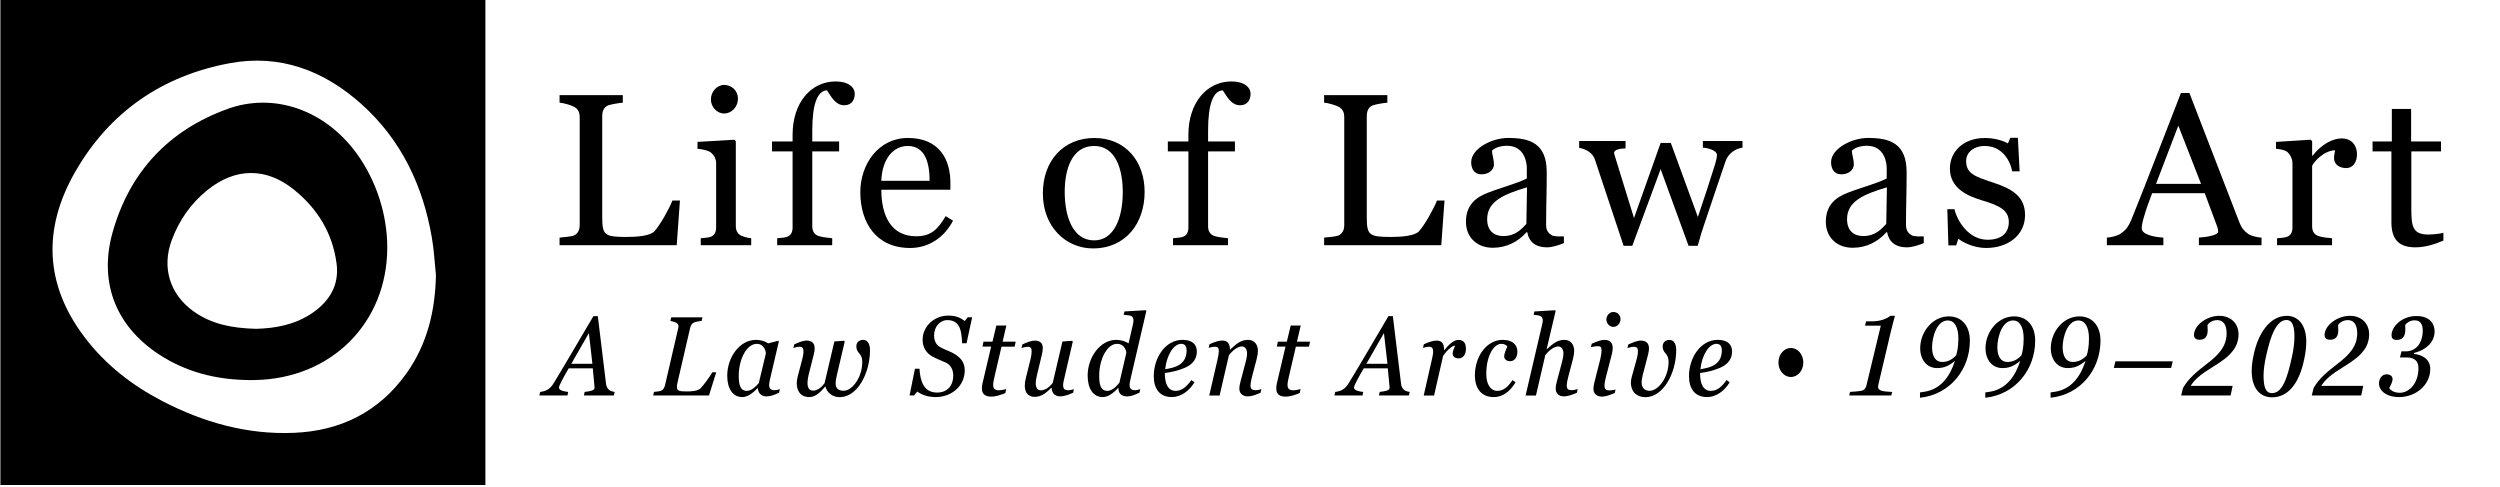
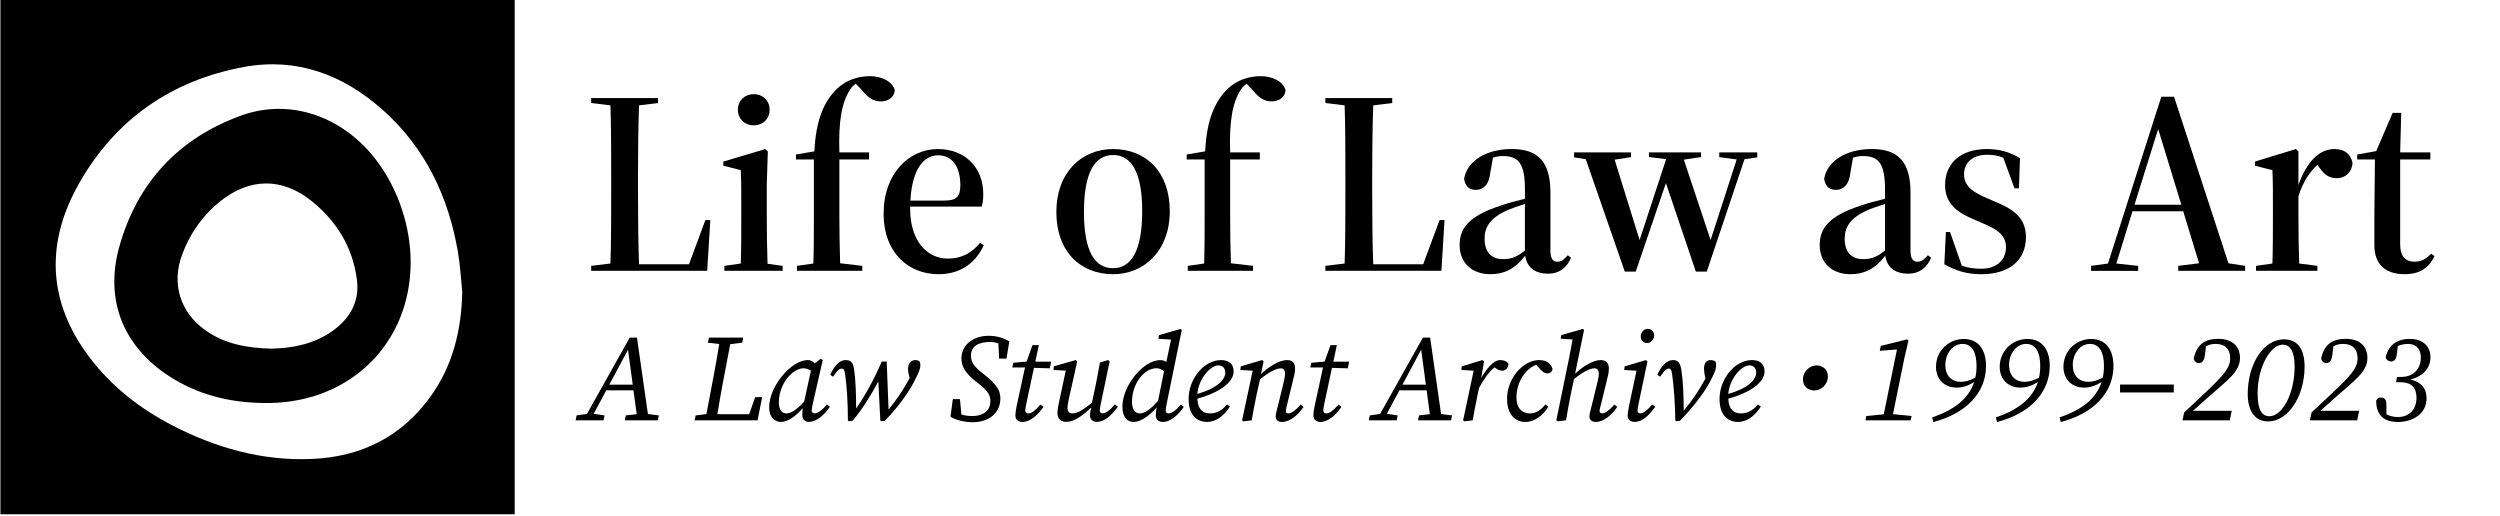
- <svg xmlns="http://www.w3.org/2000/svg" version="1.1" id="Layer_1" x="0px" y="0px" viewBox="0 0 931 181" style="enable-background:new 0 0 931 181;" xml:space="preserve">
+ <svg xmlns="http://www.w3.org/2000/svg" version="1.1" id="Layer_1" x="0px" y="0px" viewBox="0 0 878 181" style="enable-background:new 0 0 878 181;" xml:space="preserve">
  <g>
    <path d="M0.15,0v180.61h180.61V0H0.15z M151.33,139.08c-10.23,14.34-24.54,21.4-41.92,22.11c-17.38,0.71-33.63-3.88-48.96-11.83   c-11.29-5.85-21.16-13.53-28.9-23.71c-14.97-19.7-15.64-40.55-3.58-61.6c12.8-22.35,32.49-35.89,57.7-40.53   c18.6-3.43,34.94,2.74,48.85,15.18c14.91,13.32,22.98,30.41,26.32,49.87c0.79,4.58,1.02,9.25,1.5,13.88   C162.09,115.73,159.11,128.17,151.33,139.08z" />
    <path d="M84.7,40.58C62.78,48.52,48.26,64.05,41.94,86.5c-5.45,19.36,1.73,36.13,18.97,46.56c10.37,6.27,21.77,8.64,33.8,8.47   c28.61-0.4,49.52-21.25,49.51-49.43c-0.01-12.38-4.21-25.17-11.56-35.17C120.99,41.05,102.15,34.26,84.7,40.58z M116.61,116.35   c-6.68,4.7-14.35,5.93-21.26,6.1c-8.99-0.23-16.58-1.74-23.23-6.47c-8.89-6.32-11.96-16.38-8.15-26.59   c2.74-7.34,7.05-13.57,13.15-18.52c10.45-8.47,21.95-8.64,32.39-0.21c8.78,7.09,14.36,16.23,15.83,27.5   C126.37,105.97,122.89,111.93,116.61,116.35z" />
  </g>
  <g>
-     <path d="M252.01,91.3h-43.63v-2.82c1.29-0.08,4.27-0.4,5.24-0.73c1.69-0.73,2.26-2.26,2.26-4.03v-40c0-1.77-0.48-3.15-2.26-4.03   c-1.29-0.65-3.95-1.37-5.24-1.45v-2.82h23.55v2.82c-1.29,0.08-4.03,0.56-5.4,0.97c-1.77,0.73-2.26,2.34-2.26,4.11v37.5   c0,6.77,0.81,7.42,9.11,7.42c3.95,0,8.71-0.4,10.32-2.1c2.1-2.26,5.65-8.63,6.69-11.45h2.82L252.01,91.3z" />
-     <path d="M260.96,91.3v-2.58c1.45-0.16,2.42-0.16,3.55-0.48c1.53-0.48,2.18-1.77,2.18-3.55V60.74c0-1.69-0.89-3.15-2.18-4.11   c-0.97-0.64-3.31-1.13-4.76-1.21v-2.58l13.71-0.81l0.56,0.56V84.2c0,1.77,0.73,3.06,2.18,3.63c1.21,0.48,2.1,0.73,3.55,0.89v2.58   H260.96z M269.66,42.27c-2.66,0-4.92-2.42-4.92-5.24c0-2.9,2.26-5.4,4.92-5.4c2.98,0,5.16,2.34,5.16,5.08   C274.83,39.69,272.57,42.27,269.66,42.27z" />
-     <path d="M314.42,39.2c-3.31,0-4.84-3.15-6.45-5.56c-3.47,0.16-5.48,4.84-5.48,15v4.03h10v3.71h-10v27.9c0,1.77,0.73,2.98,2.18,3.55   c1.21,0.48,3.79,0.73,5.24,0.89v2.58h-20.48v-2.58c1.45-0.16,2.42-0.16,3.55-0.48c1.53-0.48,2.18-1.77,2.18-3.55V56.38h-7.66v-3.71   h7.66v-2.5c0-11.93,6.85-19.84,16.05-19.84c4.68,0,7.1,2.1,7.1,4.68C318.29,36.95,317.32,39.2,314.42,39.2z" />
-     <path d="M338.93,92.35c-12.66,0-18.55-9.44-18.55-20.81c0-10.32,6.69-20.16,17.74-20.16c11.53,0,15.81,7.82,15.81,16.69v2.58   h-25.72c0,9.92,3.79,17.34,12.98,17.34c5.65,0,8.15-2.74,10.97-7.5l2.74,1.69C351.83,88.15,346.11,92.35,338.93,92.35z    M338.04,54.36c-5.32,0-9.52,4.68-9.84,12.98h17.98C346.19,60.9,344.66,54.36,338.04,54.36z" />
-     <path d="M406.99,92.51c-9.92,0-18.63-7.9-18.63-20.48c0-12.18,7.66-20.64,19.19-20.64c11.53,0,18.71,8.63,18.71,20.08   S419.41,92.51,406.99,92.51z M407.47,54.36c-8.55,0-10.97,9.19-10.97,17.02c0,9.76,3.23,18.14,10.97,18.14   c7.34,0,10.65-8.23,10.65-17.98C418.12,62.99,415.45,54.36,407.47,54.36z" />
-     <path d="M461.82,39.2c-3.31,0-4.84-3.15-6.45-5.56c-3.47,0.16-5.48,4.84-5.48,15v4.03h10v3.71h-10v27.9c0,1.77,0.73,2.98,2.18,3.55   c1.21,0.48,3.79,0.73,5.24,0.89v2.58h-20.48v-2.58c1.45-0.16,2.42-0.16,3.55-0.48c1.53-0.48,2.18-1.77,2.18-3.55V56.38h-7.66v-3.71   h7.66v-2.5c0-11.93,6.85-19.84,16.05-19.84c4.68,0,7.1,2.1,7.1,4.68C465.69,36.95,464.72,39.2,461.82,39.2z" />
-     <path d="M536.73,91.3H493.1v-2.82c1.29-0.08,4.27-0.4,5.24-0.73c1.69-0.73,2.26-2.26,2.26-4.03v-40c0-1.77-0.48-3.15-2.26-4.03   c-1.29-0.65-3.95-1.37-5.24-1.45v-2.82h23.55v2.82c-1.29,0.08-4.03,0.56-5.4,0.97c-1.77,0.73-2.26,2.34-2.26,4.11v37.5   c0,6.77,0.81,7.42,9.11,7.42c3.95,0,8.71-0.4,10.32-2.1c2.1-2.26,5.65-8.63,6.69-11.45h2.82L536.73,91.3z" />
-     <path d="M576,92.11c-4.11,0-6.61-2.02-7.26-5.65h-0.24c-3.15,3.55-7.42,5.81-12.58,5.81c-5.89,0-10-3.87-10-9.68   c0-6.45,3.95-9.19,8.15-10.81c4.68-1.85,10.97-3.47,14.52-5.32v-3.87c0-1.53-0.56-8.31-7.42-8.31c-2.66,0-4.84,0.97-5.56,1.85   c0,1.29,0.73,3.14,0.73,5.16c0,1.85-1.77,3.63-4.68,3.63c-2.74,0-3.79-2.18-3.79-4.52c0-5,7.58-9.03,13.79-9.03   c8.23,0,14.35,2.1,14.35,12.82c0,7.5-0.24,12.5-0.24,19.43c0,2.02,0.65,3.15,2.18,4.03c0.89,0.48,2.98,0.4,4.44,0.4v2.5   C580.27,91.38,578.02,92.11,576,92.11z M553.82,81.62c0,4.35,2.58,6.29,6.05,6.29c4.35,0,6.61-2.42,8.55-4.52l0.24-13.63   C560.27,72.27,553.82,74.85,553.82,81.62z" />
-     <path d="M642.61,60.01c-3.15,9.35-4.44,12.98-7.66,22.66c-1.13,3.31-1.69,5.08-2.74,8.87h-3.39l-10.4-28.55l-10.56,28.55h-3.23   L593.9,59.28c-0.81-2.42-3.63-3.95-5.81-4.19v-2.58h17.26v2.74c-1.85,0.08-4.27,0.4-4.27,1.69c0,0.16,0.16,0.81,0.48,1.77   l6.94,22.5l9.92-27.98h3.79l10.08,27.58c2.74-8.23,4.35-12.98,6.37-19.52c0.32-1.13,0.73-2.58,0.73-3.55   c0-1.94-4.03-2.74-5.24-2.74v-2.5h14.76v2.5C646.72,55.25,643.74,56.78,642.61,60.01z" />
-     <path d="M710.02,92.11c-4.11,0-6.61-2.02-7.26-5.65h-0.24c-3.15,3.55-7.42,5.81-12.58,5.81c-5.89,0-10-3.87-10-9.68   c0-6.45,3.95-9.19,8.15-10.81c4.68-1.85,10.97-3.47,14.52-5.32v-3.87c0-1.53-0.56-8.31-7.42-8.31c-2.66,0-4.84,0.97-5.56,1.85   c0,1.29,0.73,3.14,0.73,5.16c0,1.85-1.77,3.63-4.68,3.63c-2.74,0-3.79-2.18-3.79-4.52c0-5,7.58-9.03,13.79-9.03   c8.23,0,14.35,2.1,14.35,12.82c0,7.5-0.24,12.5-0.24,19.43c0,2.02,0.65,3.15,2.18,4.03c0.89,0.48,2.98,0.4,4.44,0.4v2.5   C714.29,91.38,712.03,92.11,710.02,92.11z M687.84,81.62c0,4.35,2.58,6.29,6.05,6.29c4.35,0,6.61-2.42,8.55-4.52l0.24-13.63   C694.29,72.27,687.84,74.85,687.84,81.62z" />
-     <path d="M739.61,92.35c-4.52,0-8.71-2.1-10.32-3.47l-0.81,2.5h-2.9l-0.4-13.47h2.66c0.97,4.19,5.16,11.37,12.34,11.37   c5.08,0,7.9-2.42,7.9-6.61c0-4.44-3.55-6.13-10-8.06c-5.4-1.61-11.94-4.52-11.94-11.85c0-6.37,5.08-11.37,13.06-11.37   c3.23,0,6.61,0.89,8.55,2.02l0.89-2.1h2.82l0.65,12.5h-2.74c-0.97-4.76-4.27-9.44-10.24-9.44c-4.27,0-6.94,2.5-6.94,5.56   c0,4.68,3.23,5.81,9.84,7.98c7.18,2.34,12.1,5.16,12.1,12.18C754.12,87.67,747.67,92.35,739.61,92.35z" />
-     <path d="M818.87,91.3v-2.82c2.58-0.16,7.18-0.81,7.18-2.26c0-0.48-0.16-1.29-0.32-1.69l-4.68-12.58h-19.6   c-1.13,2.98-2.26,6.05-2.98,8.63c-0.56,1.85-0.89,3.31-0.89,4.44c0,2.58,5.48,3.31,8.06,3.47v2.82H784.6v-2.82   c1.37-0.08,3.71-0.56,5.08-1.45c1.69-1.13,2.9-2.42,4.11-5.4c5.73-14.11,12.26-31.37,18.39-47.01h3.15l18.63,48.22   c0.73,1.94,1.69,3.15,3.39,4.36c1.29,0.73,3.47,1.21,4.84,1.29v2.82H818.87z M811.21,46.78l-8.31,21.69h16.77L811.21,46.78z" />
-     <path d="M873.71,62.59c-2.98,0-4.52-1.77-4.52-3.63c0-1.13,0.24-2.1,0.4-2.98c-4.11,0.08-7.58,3.95-8.55,5.73v22.58   c0,1.77,0.73,2.98,2.18,3.55c1.37,0.56,3.71,0.73,5.24,0.89v2.58h-20.48v-2.58c1.45-0.16,2.42-0.16,3.55-0.48   c1.53-0.48,2.18-1.77,2.18-3.55V60.74c0-1.61-0.89-3.39-2.18-4.35c-0.97-0.56-2.5-0.89-3.95-0.97v-2.58l12.9-0.81l0.56,0.56v5.4   h0.16c3.47-4.44,7.66-6.45,10.89-6.45c3.31,0,5.65,2.26,5.65,5.97C877.74,60.09,876.45,62.59,873.71,62.59z" />
-     <path d="M899.43,92.11c-6.45,0-8.87-3.39-8.87-9.35V56.38h-7.02v-3.71h7.18v-12.1h7.18v12.1h11.13v3.71h-11.05v21.69   c0,6.21,0.56,9.27,6.29,9.27c1.37,0,4.44-0.24,5.65-0.65v2.9C906.93,90.9,903.22,92.11,899.43,92.11z" />
+     <path d="M207.62,34.44h23.48v1.74L224.43,37c-0.27,7.22-0.37,17.18-0.37,25.49v4.02c0,8.68,0.09,19.1,0.37,26.31h17.54l5.76-15.53   h1.74l-1.1,17.82h-40.75v-1.74l6.76-0.82c0.27-7.31,0.27-17.54,0.27-26.04v-4.02c0-8.31,0-18.27-0.27-25.49l-6.76-0.82V34.44z" />
+     <path d="M254.4,93.37l5.76-0.82c0.18-4.75,0.18-11.7,0.18-16.72v-3.47c0-5.39,0-8.68-0.18-12.61l-6.12-1.55v-1.46l14.71-4.39   l0.91,0.82l-0.37,11.79v10.87c0,5.03,0.09,12.06,0.27,16.81l5.3,0.73v1.74H254.4V93.37z M259.15,38.55c0-3.29,2.47-5.48,5.57-5.48   s5.57,2.19,5.57,5.48s-2.47,5.48-5.57,5.48S259.15,41.84,259.15,38.55z" />
+     <path d="M279.89,93.37l5.76-0.82c0.18-4.75,0.18-11.7,0.18-16.72V56h-6.3v-1.74l6.49-1.1v-0.18c0.55-10.96,3.38-17.36,7.95-21.84   c3.2-3.01,7.31-4.39,11.6-4.39c3.75,0,7.77,1.64,8.68,4.93c-0.18,2.47-2.28,3.93-4.84,3.93c-2.56,0-4.39-1.1-6.76-4.02l-2.1-2.19   c-0.64,0.46-1.37,1.1-2.01,2.1c-2.92,4.48-4.11,11.06-3.75,22.02h10.42V56h-10.42v19.83c0,4.93,0.09,11.88,0.27,16.63l7.77,0.91   v1.74h-22.93V93.37z" />
+     <path d="M310.32,75.1c0-14.25,8.95-22.75,19.1-22.75c9.32,0,15.9,6.3,15.9,15.81c0,2.01-0.18,3.11-0.55,4.39h-25.13v0.73   c0,11.06,5.66,17.54,13.34,17.54c4.93,0,8.5-2.19,11.24-5.57l1.28,0.91c-3.29,7.04-9.05,10.14-15.9,10.14   C318.82,96.29,310.32,88.53,310.32,75.1z M319.73,70.44h11.97c4.2,0,5.57-1.37,5.57-5.39c0-6.85-3.11-10.51-7.77-10.51   S320.37,58.74,319.73,70.44z" />
+     <path d="M370.99,74.46c0-13.8,8.77-22.11,19.92-22.11c11.51,0,19.92,7.95,19.92,21.84c0,13.8-8.95,22.11-19.92,22.11   C379.3,96.29,370.99,88.25,370.99,74.46z M401.14,74.18c0-13.8-3.84-19.74-10.23-19.74s-10.23,6.12-10.23,20.01   c0,13.89,3.84,19.74,10.23,19.74S401.14,88.07,401.14,74.18z" />
+     <path d="M417.13,93.37l5.76-0.82c0.18-4.75,0.18-11.7,0.18-16.72V56h-6.3v-1.74l6.49-1.1v-0.18c0.55-10.96,3.38-17.36,7.95-21.84   c3.2-3.01,7.31-4.39,11.6-4.39c3.75,0,7.77,1.64,8.68,4.93c-0.18,2.47-2.28,3.93-4.84,3.93c-2.56,0-4.39-1.1-6.76-4.02l-2.1-2.19   c-0.64,0.46-1.37,1.1-2.01,2.1c-2.92,4.48-4.11,11.06-3.75,22.02h10.42V56h-10.42v19.83c0,4.93,0.09,11.88,0.27,16.63l7.77,0.91   v1.74h-22.93V93.37z" />
+     <path d="M465.47,34.44h23.48v1.74L482.28,37c-0.27,7.22-0.37,17.18-0.37,25.49v4.02c0,8.68,0.09,19.1,0.37,26.31h17.54l5.76-15.53   h1.74l-1.1,17.82h-40.75v-1.74l6.76-0.82c0.27-7.31,0.27-17.54,0.27-26.04v-4.02c0-8.31,0-18.27-0.27-25.49l-6.76-0.82V34.44z" />
+     <path d="M535.64,89.81c-3.65,4.75-7.49,6.49-12.24,6.49c-6.12,0-10.78-3.65-10.78-10.32c0-5.67,3.11-10.14,14.53-13.8   c2.01-0.73,4.93-1.55,8.41-2.38v-3.2c0-8.95-2.1-11.79-7.68-11.79c-1.28,0-2.38,0.18-3.56,0.55l-1,5.76   c-0.46,3.93-2.56,5.57-5.03,5.57s-3.65-1.37-4.11-3.84c1.01-6.21,7.58-10.51,16.81-10.51c9.32,0,13.52,4.66,13.52,15.26v20.38   c0,2.92,0.91,3.93,2.47,3.93c1.37,0,2.19-0.64,3.65-2.28l1.1,0.91c-1.37,3.29-3.93,5.57-8.04,5.57   C538.93,96.11,536.28,93.83,535.64,89.81z M527.78,91c2.74,0,4.75-0.55,7.77-3.02V71.62c-2.83,0.91-4.93,1.65-6.12,2.19   c-6.21,2.74-8.04,6.03-8.04,10.05C521.39,88.89,524.13,91,527.78,91z" />
+     <path d="M603.81,53.53h13.34v1.74l-4.48,0.64l-13.25,39.47h-3.84l-10.51-31.07l-10.6,31.07h-3.84l-13.71-39.47l-4.11-0.64v-1.74   h20.01v1.64l-5.76,0.91l8.77,28.23l9.32-28.42l-6.03-0.73v-1.64h18.27v1.64l-6.03,0.91l9.41,28.23L609.93,56l-6.12-0.82V53.53z" />
+     <path d="M662.1,89.81c-3.65,4.75-7.49,6.49-12.24,6.49c-6.12,0-10.78-3.65-10.78-10.32c0-5.67,3.11-10.14,14.53-13.8   c2.01-0.73,4.93-1.55,8.41-2.38v-3.2c0-8.95-2.1-11.79-7.68-11.79c-1.28,0-2.38,0.18-3.56,0.55l-1,5.76   c-0.46,3.93-2.56,5.57-5.03,5.57s-3.65-1.37-4.11-3.84c1.01-6.21,7.58-10.51,16.81-10.51c9.32,0,13.52,4.66,13.52,15.26v20.38   c0,2.92,0.91,3.93,2.47,3.93c1.37,0,2.19-0.64,3.65-2.28l1.1,0.91c-1.37,3.29-3.93,5.57-8.04,5.57   C665.39,96.11,662.74,93.83,662.1,89.81z M654.25,91c2.74,0,4.75-0.55,7.77-3.02V71.62c-2.83,0.91-4.93,1.65-6.12,2.19   c-6.21,2.74-8.04,6.03-8.04,10.05C647.85,88.89,650.59,91,654.25,91z" />
+     <path d="M682.85,92.82l0.55-11.33h1.46l4.11,11.79c2.01,0.73,4.02,1.1,6.85,1.1c5.57,0,8.68-3.2,8.68-7.58   c0-4.66-3.93-6.58-8.41-8.5l-2.56-1.1c-5.21-2.19-10.42-5.03-10.42-12.24c0-7.13,4.93-12.61,14.71-12.61c4.57,0,8.04,1.1,11.6,3.2   l-0.37,10.6h-1.55l-3.93-10.69c-1.64-0.82-3.47-1.1-5.76-1.1c-5.12,0-8.04,2.83-8.04,6.85c0,4.57,3.84,6.58,8.31,8.5l2.56,1.1   c5.39,2.28,10.87,5.03,10.87,12.43c0,7.95-5.57,13.07-15.72,13.07C690.7,96.29,686.96,95.11,682.85,92.82z" />
+     <path d="M734.38,93.37l5.94-0.82l18.73-58.57h4.48l19.1,58.48l5.85,0.91v1.74h-23.48v-1.74l7.31-0.91l-5.57-18.27h-17.82   l-5.66,18.37l7.67,0.82v1.74h-16.54V93.37z M766.08,71.9l-8.13-26.59l-8.31,26.59H766.08z" />
+     <path d="M792.31,93.37l5.76-0.82c0.18-4.75,0.18-11.7,0.18-16.72v-3.47c0-5.39,0-8.68-0.18-12.61l-6.12-1.55v-1.46l14.35-4.39   l0.91,0.82v11.79c3.02-8.41,7.4-12.61,12.7-12.61c3.2,0,5.57,1.46,6.3,4.84c-0.27,3.56-2.74,5.39-5.57,5.39   c-2.38,0-4.2-1-5.94-3.56l-0.82-1.1c-2.56,2.19-5.21,6.12-6.67,11.06v6.85c0,5.03,0.09,11.97,0.27,16.72l6.4,0.82v1.74h-21.56   V93.37z" />
+     <path d="M833.88,86.06V75.65L834.07,56h-6.21v-1.74l6.67-1.19l5.76-13.43h3.02l-0.37,13.89h10.6V56h-10.6v29.7   c0,4.57,2.01,6.21,5.03,6.21c2.38,0,4.2-1,5.85-2.83l1.19,0.91c-2.01,4.02-5.03,6.3-10.51,6.3   C837.9,96.29,833.88,93.01,833.88,86.06z" />
  </g>
  <g>
-     <path d="M228.6,147.28h-11.16l0.3-1.34c1.87-0.21,3.69-0.46,3.69-1.55c0-0.25-0.68-7.23-0.68-7.23h-8.95   c-0.98,1.56-1.87,3.28-2.59,4.62c-0.55,1.09-1.06,2.14-1.06,2.56c0,1.18,2.38,1.51,3.44,1.6l-0.25,1.34h-10.48l0.3-1.34   c0.68-0.04,1.91-0.34,2.63-0.76c0.98-0.59,1.74-1.3,2.63-2.86c4.46-7.31,9.72-16.43,14.56-24.58h1.65l3.06,25.21   c0.13,1.01,0.47,1.68,1.15,2.27c0.51,0.42,1.44,0.67,2.08,0.71L228.6,147.28z M219.3,124.04l-6.54,11.43h7.85L219.3,124.04z" />
-     <path d="M264.03,147.28h-20.79l0.3-1.34c0.64-0.04,2.08-0.21,2.63-0.42c0.85-0.38,1.27-1.18,1.49-2.1l4.88-21.05   c0.04-0.25,0.13-0.59,0.13-0.92c0-0.46-0.21-0.84-0.72-1.18s-1.66-0.67-2.29-0.76l0.3-1.34h11.63l-0.3,1.34   c-0.64,0.04-2.04,0.29-2.72,0.55c-0.93,0.34-1.36,1.18-1.57,2.1l-4.58,19.79c-0.21,0.92-0.34,1.6-0.34,2.14   c0,1.51,0.93,1.68,3.82,1.68c1.74,0,3.99-0.21,4.92-1.09c1.19-1.18,3.61-4.54,4.46-6.05h1.44L264.03,147.28z" />
-     <path d="M290.13,146.23c-1.99,0.97-3.31,1.39-4.75,1.39c-1.91,0-3.06-1.3-3.14-3.03h-0.13c-1.06,0.97-3.18,3.28-5.69,3.28   c-3.48,0-5.6-3.07-5.6-7.98c0-6.77,4.58-13.32,10.69-13.32c2.46,0,4.12,1.01,4.54,1.3l3.78-0.97l0.21,0.29l-3.1,13.24   c-0.21,0.84-0.51,2.19-0.51,2.9c0,1.39,0.68,1.98,1.95,1.98c0.55,0,1.49-0.17,2.04-0.38L290.13,146.23z M281.9,128.04   c-3.95,0-6.79,5.88-6.79,11.89c0,3.11,0.47,5.63,3.01,5.63c1.74,0,3.39-1.64,4.46-2.9l2.63-11.05   C285.21,130.39,284.23,128.04,281.9,128.04z" />
-     <path d="M312.66,147.91c-2.42,0-4.67-1.51-5.3-4.03c-1.44,1.68-3.4,3.99-5.94,3.99c-3.69,0-4.71-2.86-4.71-5   c0-1.01,0.17-1.93,0.38-2.77l1.61-6.09c0.3-1.05,0.51-2.23,0.51-3.07c0-1.13-0.25-1.81-1.44-1.81c-0.81,0-1.87,0.29-2.33,0.46   l0.34-1.34c1.95-0.92,3.56-1.43,4.54-1.43c2.16,0,3.06,1.09,3.06,2.94c0,0.55-0.08,1.34-0.34,2.27l-1.91,7.56   c-0.25,1.05-0.42,2.23-0.42,2.94c0,1.68,0.47,2.94,2.12,2.94c0.93,0,2.67-0.55,4.24-2.77l3.65-15.55l3.61-0.25l0.25,0.29   l-2.93,12.48c-0.21,1.01-0.47,2.27-0.47,3.07c0,2.18,1.4,2.77,3.01,2.77c3.18,0,6.92-4.92,6.92-10.8c0-3.28-2.21-3.03-2.21-5.76   c0-1.55,1.27-2.39,2.46-2.39c1.99,0,2.63,1.93,2.63,3.82C323.99,138.88,319.37,147.91,312.66,147.91z" />
-     <path d="M359.94,127.83h-1.65c-0.17-4.62-0.81-8.62-5.47-8.62c-2.84,0-4.96,2.52-4.96,5.63c0,2.02,0.68,3.49,2.16,4.37   c1.66,0.97,3.31,1.43,4.84,2.27c2.33,1.26,4.41,3.03,4.41,6.39c0,5.92-4.92,10-10.82,10c-3.1,0-5.39-0.97-6.87-2.06l-1.19,1.47   h-1.66l1.99-9.96h1.7c0.25,4.62,1.61,8.87,6.54,8.87c3.99,0,6.03-2.77,6.03-6.3c0-2.1-0.85-3.91-2.63-4.79   c-1.99-0.92-3.23-1.3-5.09-2.31c-2.21-1.18-3.69-3.4-3.69-6.22c0-5.25,4.54-9.04,9.55-9.04c3.06,0,4.71,0.92,6.15,2.02l1.1-1.39   h1.65L359.94,127.83z" />
-     <path d="M377.84,129.09h-4.88l-2.63,11.3c-0.25,1.09-0.47,2.06-0.47,2.98c0,1.3,0.59,1.98,2.29,1.98c0.55,0,1.95-0.25,2.55-0.5   l-0.3,1.51c-1.57,0.67-3.48,1.34-5.3,1.34c-2.38,0-3.44-1.09-3.44-3.07c0-0.55,0.08-1.18,0.21-1.81l3.23-13.74h-3.23l0.38-1.85   h3.35l1.44-6.01h3.73l-1.4,6.01h4.88L377.84,129.09z" />
-     <path d="M399.66,146.23c-1.44,0.71-3.48,1.39-4.84,1.39c-2.16,0-3.18-1.47-3.18-3.19h-0.13c-2.12,2.06-3.73,3.36-6.32,3.36   c-2.25,0-3.56-1.64-3.56-4.12c0-0.59,0.08-1.64,0.47-3.19l1.61-6.47c0.25-1.05,0.47-2.23,0.47-3.19c0-0.97-0.21-1.68-1.32-1.68   c-0.81,0-1.99,0.29-2.46,0.46l0.34-1.34c1.95-0.92,3.56-1.43,4.54-1.43c2.16,0,3.06,1.09,3.06,2.77c0,0.71-0.13,1.51-0.34,2.44   l-1.82,7.61c-0.25,1.13-0.47,2.19-0.47,3.15c0,1.43,0.59,2.56,1.87,2.56c1.15,0,2.72-0.55,4.46-2.77l3.61-15.42l3.61-0.25   l0.25,0.29l-3.06,13.2c-0.25,1.09-0.55,2.35-0.55,2.9c0,1.55,0.59,2.02,1.99,2.02c0.51,0,1.44-0.17,1.99-0.38L399.66,146.23z" />
-     <path d="M421.17,140.43c-0.21,0.88-0.51,2.19-0.51,2.86c0,1.43,0.59,2.02,2.16,2.02c0.34,0,1.27-0.17,1.82-0.38l-0.3,1.3   c-2.08,1.01-3.35,1.39-4.58,1.39c-2.08,0-3.27-1.05-3.27-3.15h-0.08c-1.1,1.13-3.27,3.4-5.73,3.4c-3.52,0-5.64-3.07-5.64-7.98   c0-6.93,4.75-13.32,10.57-13.32c2.46,0,4.2,1.01,4.67,1.3l1.61-6.98c0.17-0.71,0.21-1.13,0.21-1.55c0-1.97-1.32-1.85-3.65-2.1   l0.3-1.26l7.94-0.46l0.21,0.29L421.17,140.43z M416,128.04c-3.69,0-6.66,5.67-6.66,11.89c0,3.11,0.47,5.63,3.06,5.63   c1.74,0,3.39-1.68,4.46-3.03l2.59-11.14C419.35,130.05,418.37,128.04,416,128.04z" />
-     <path d="M440.99,137.07c-2.33,0.97-4.58,1.47-7.21,1.85c0,4.33,1.36,6.64,4.07,6.64c2.42,0,4.2-1.77,5.81-4.03l1.15,0.84   c-1.95,3.28-5.13,5.5-8.4,5.5c-4.67,0-6.75-3.24-6.75-7.82c0-6.68,4.2-13.49,10.74-13.49c3.61,0,5.3,1.76,5.3,4.29   C445.7,134.59,443.07,136.19,440.99,137.07z M439.89,128.04c-2.72,0-5.39,3.99-5.98,9.46c1.91-0.34,3.61-0.63,5.18-1.6   c1.87-1.13,2.8-2.94,2.8-5.42C441.88,128.75,441.08,128.04,439.89,128.04z" />
-     <path d="M469.46,146.23c-1.66,0.76-3.35,1.39-4.67,1.39c-2.21,0-3.27-1.26-3.27-2.94c0-0.55,0.13-1.47,0.47-2.69l1.91-7.23   c0.3-1.18,0.51-2.23,0.51-3.19c0-1.43-0.72-2.56-1.91-2.56c-1.23,0-3.06,0.97-4.84,3.24l-3.48,15.04h-3.86l3.06-13.28   c0.17-0.76,0.51-2.44,0.51-3.28c0-1.18-0.38-1.6-1.4-1.6c-0.89,0-1.95,0.25-2.38,0.42l0.3-1.34c1.95-0.92,3.56-1.39,4.75-1.39   c2.08,0,2.8,1.22,2.89,3.32h0.13c2.46-2.4,4.16-3.57,6.62-3.57c2.29,0,3.65,1.68,3.65,4.12c0,0.63-0.13,1.72-0.51,3.19l-1.74,6.6   c-0.21,0.88-0.51,2.23-0.51,3.11c0,1.26,0.64,1.72,1.87,1.72c0.89,0,1.7-0.21,2.16-0.42L469.46,146.23z" />
-     <path d="M487.46,129.09h-4.88l-2.63,11.3c-0.25,1.09-0.47,2.06-0.47,2.98c0,1.3,0.59,1.98,2.29,1.98c0.55,0,1.95-0.25,2.55-0.5   l-0.3,1.51c-1.57,0.67-3.48,1.34-5.3,1.34c-2.38,0-3.44-1.09-3.44-3.07c0-0.55,0.08-1.18,0.21-1.81l3.23-13.74h-3.23l0.38-1.85   h3.35l1.44-6.01h3.73l-1.4,6.01h4.88L487.46,129.09z" />
-     <path d="M524.67,147.28h-11.16l0.3-1.34c1.87-0.21,3.69-0.46,3.69-1.55c0-0.25-0.68-7.23-0.68-7.23h-8.95   c-0.98,1.56-1.87,3.28-2.59,4.62c-0.55,1.09-1.06,2.14-1.06,2.56c0,1.18,2.38,1.51,3.44,1.6l-0.25,1.34h-10.48l0.3-1.34   c0.68-0.04,1.91-0.34,2.63-0.76c0.98-0.59,1.74-1.3,2.63-2.86c4.46-7.31,9.72-16.43,14.56-24.58h1.65l3.06,25.21   c0.13,1.01,0.47,1.68,1.15,2.27c0.51,0.42,1.44,0.67,2.08,0.71L524.67,147.28z M515.38,124.04l-6.54,11.43h7.85L515.38,124.04z" />
-     <path d="M543.18,133.46c-1.49,0-2.21-0.84-2.21-1.77c0-0.88,0.51-2.06,0.93-2.98c-1.02,0-2.97,1.55-4.5,3.87l-3.35,14.71h-3.86   l3.01-13.28c0.17-0.8,0.51-2.23,0.51-2.94c0-1.39-0.38-1.93-1.57-1.93c-0.72,0-1.78,0.25-2.21,0.42l0.3-1.34   c1.95-0.92,3.56-1.39,4.75-1.39c2.08,0,2.8,1.22,2.8,3.57h0.08c1.44-1.81,3.39-3.82,5.26-3.82c1.66,0,2.8,0.84,2.8,3.36   C545.94,131.57,545.13,133.46,543.18,133.46z" />
-     <path d="M562.4,134.51c-1.49,0-2.25-0.88-2.25-1.81c0-0.88,0.51-2.23,1.19-3.61c-0.3-0.5-1.02-1.05-2.21-1.05   c-2.93,0-5.64,4.58-5.64,11.22c0,3.66,1.44,6.3,4.16,6.3c2.29,0,3.99-1.6,5.6-3.99l1.15,0.8c-1.87,3.07-4.46,5.5-8.15,5.5   c-4.67,0-7-3.32-7-8.07c0-7.1,4.37-13.24,10.4-13.24c3.56,0,5.43,1.85,5.43,4.37C565.07,132.62,564.31,134.51,562.4,134.51z" />
-     <path d="M587.27,146.23c-1.53,0.71-3.44,1.39-4.79,1.39c-2.12,0-3.14-1.26-3.14-2.94c0-0.55,0.08-1.34,0.42-2.61l1.95-7.31   c0.3-1.18,0.51-2.23,0.51-3.19c0-1.43-0.72-2.56-1.95-2.56c-1.15,0-2.97,0.92-4.8,3.24l-3.48,15.04h-3.86l6.15-26.39   c0.17-0.8,0.25-1.09,0.25-1.51c0-1.97-1.4-1.93-3.39-2.14l0.25-1.26l7.72-0.46l0.21,0.29l-3.35,14.2h0.08   c2.5-2.27,4.07-3.45,6.53-3.45c2.29,0,3.65,1.68,3.65,4.12c0,0.63-0.13,1.72-0.51,3.19l-1.74,6.6c-0.25,1.05-0.51,2.1-0.51,3.11   c0,1.26,0.59,1.72,1.78,1.72c0.68,0,1.7-0.21,2.25-0.42L587.27,146.23z" />
-     <path d="M601.32,146.36c-2.04,0.88-3.61,1.34-4.75,1.34c-2.16,0-3.18-1.3-3.18-2.94c0-0.55,0.13-1.39,0.34-2.27l2.21-8.74   c0.21-0.97,0.47-2.19,0.47-3.28c0-1.18-0.34-1.55-1.4-1.55c-0.89,0-2.12,0.25-2.55,0.38l0.3-1.3c1.99-0.92,3.73-1.43,4.71-1.43   c2.16,0,3.1,1.18,3.1,2.98c0,0.55-0.08,1.34-0.3,2.27l-2.25,8.7c-0.25,1.09-0.51,2.1-0.51,3.15c0,1.26,0.64,1.72,1.87,1.72   c0.68,0,1.7-0.13,2.25-0.34L601.32,146.36z M600.81,121.73c-1.4,0-2.59-1.26-2.59-2.73c0-1.51,1.19-2.82,2.59-2.82   c1.57,0,2.67,1.22,2.67,2.65C603.48,120.39,602.33,121.73,600.81,121.73z" />
-     <path d="M612.73,147.91c-3.01,0-5.39-1.85-5.39-5.5c0-0.63,0.17-1.55,0.34-2.1l1.74-6.3c0.3-1.09,0.55-2.18,0.55-3.19   c0-1.26-0.42-1.68-1.53-1.68c-0.85,0-1.91,0.34-2.38,0.5l0.3-1.34c1.95-0.92,3.61-1.47,4.62-1.47c2.12,0,3.1,1.05,3.1,2.94   c0,0.55-0.08,1.34-0.34,2.27l-1.99,7.65c-0.25,1.09-0.42,2.06-0.42,2.65c0,2.65,1.74,3.19,3.01,3.19c3.18,0,7.04-4.92,7.04-10.8   c0-3.28-2.21-3.03-2.21-5.76c0-1.55,1.27-2.39,2.46-2.39c1.99,0,2.59,1.93,2.59,3.82C624.23,138.88,619.44,147.91,612.73,147.91z" />
-     <path d="M640.31,137.07c-2.33,0.97-4.58,1.47-7.21,1.85c0,4.33,1.36,6.64,4.07,6.64c2.42,0,4.2-1.77,5.81-4.03l1.15,0.84   c-1.95,3.28-5.13,5.5-8.4,5.5c-4.67,0-6.75-3.24-6.75-7.82c0-6.68,4.2-13.49,10.74-13.49c3.61,0,5.3,1.76,5.3,4.29   C645.03,134.59,642.39,136.19,640.31,137.07z M639.21,128.04c-2.72,0-5.39,3.99-5.98,9.46c1.91-0.34,3.61-0.63,5.18-1.6   c1.87-1.13,2.8-2.94,2.8-5.42C641.21,128.75,640.4,128.04,639.21,128.04z" />
-     <path d="M666.92,140.39c-2.55,0-4.63-2.4-4.63-5.38c0-3.03,2.08-5.42,4.63-5.42c2.59,0,4.63,2.4,4.63,5.42   C671.55,138,669.51,140.39,666.92,140.39z" />
-     <path d="M688.65,147.28l0.3-1.34c1.4-0.04,3.4-0.25,4.33-0.42c0.85-0.17,1.53-0.88,1.78-1.98l5.35-22.27h-5.86l0.38-1.6h2.08   c3.18,0,5.35-0.84,6.96-2.06h1.7c-0.51,1.81-1.15,4.37-1.61,6.26l-4.54,19.25c-0.08,0.34-0.13,0.76-0.13,0.88   c0,0.67,0.3,1.05,0.85,1.34c0.81,0.42,2.72,0.55,4.41,0.63l-0.34,1.3H688.65z" />
-     <path d="M715,148.12v-1.98l1.65-0.25c6.03-0.92,9.51-5.63,11.37-11.51c-2.5,2.1-4.37,2.69-6.66,2.69c-3.73,0-6.28-3.03-6.28-7.4   c0-6.09,4.63-11.85,10.65-11.85c4.71,0,7.85,3.4,7.85,9.04C733.59,137.62,726.16,146.95,715,148.12z M725.36,119.34   c-4.12,0-5.86,6.26-5.86,10c0,3.28,1.27,5.46,3.73,5.46c1.87,0,3.61-0.71,5.22-2.44c0.34-0.97,0.85-3.03,0.85-6.3   C729.3,121.86,727.86,119.34,725.36,119.34z" />
-     <path d="M739.32,148.12v-1.98l1.65-0.25c6.03-0.92,9.51-5.63,11.37-11.51c-2.5,2.1-4.37,2.69-6.66,2.69c-3.73,0-6.28-3.03-6.28-7.4   c0-6.09,4.63-11.85,10.65-11.85c4.71,0,7.85,3.4,7.85,9.04C757.91,137.62,750.48,146.95,739.32,148.12z M749.67,119.34   c-4.12,0-5.86,6.26-5.86,10c0,3.28,1.27,5.46,3.73,5.46c1.87,0,3.61-0.71,5.22-2.44c0.34-0.97,0.85-3.03,0.85-6.3   C753.62,121.86,752.18,119.34,749.67,119.34z" />
-     <path d="M763.64,148.12v-1.98l1.65-0.25c6.03-0.92,9.51-5.63,11.37-11.51c-2.5,2.1-4.37,2.69-6.66,2.69c-3.73,0-6.28-3.03-6.28-7.4   c0-6.09,4.63-11.85,10.65-11.85c4.71,0,7.85,3.4,7.85,9.04C782.22,137.62,774.8,146.95,763.64,148.12z M773.99,119.34   c-4.12,0-5.86,6.26-5.86,10c0,3.28,1.27,5.46,3.73,5.46c1.87,0,3.61-0.71,5.22-2.44c0.34-0.97,0.85-3.03,0.85-6.3   C777.94,121.86,776.49,119.34,773.99,119.34z" />
-     <path d="M808.53,137.03h-21.34l0.59-2.48h21.34L808.53,137.03z" />
-     <path d="M830.68,147.28h-18.42l0.68-2.77c2.12-3.66,4.96-5.97,9.08-9.16c3.99-3.07,7.17-6.22,7.17-11.22   c0-3.24-1.27-4.92-3.48-4.92c-1.61,0-3.06,0.84-3.65,1.85c0.04,0.59,0.08,1.47,0.08,1.93c0,2.69-1.32,3.53-3.06,3.53   c-1.44,0-2.04-0.76-2.04-1.77c0-3.61,4.75-7.14,9.46-7.14c3.99,0,7.13,2.61,7.13,6.89c0,2.48-0.85,4.71-2.42,6.51   c-1.44,1.85-3.86,3.61-7.17,5.63c-4.54,2.77-6.83,4.75-8.23,7.06h15.62L830.68,147.28z" />
-     <path d="M846.13,147.96c-4.58,0-7.6-3.49-7.6-9.75c0-1.81,0.25-3.82,0.72-6.01c1.7-8.24,6.15-14.58,12.35-14.58   c4.54,0,7.26,3.78,7.26,9.58c0,1.89-0.25,4.16-0.72,6.3C856.19,143.33,851.73,147.96,846.13,147.96z M854.45,125.47   c0-3.7-0.64-6.3-2.97-6.3c-3.61,0-5.9,5.55-7.6,13.49c-0.55,2.48-0.93,5.08-0.93,7.1c0,3.87,0.55,6.64,3.14,6.64   c3.82,0,5.69-5.42,7.43-13.53C854.11,130.35,854.45,127.49,854.45,125.47z" />
-     <path d="M879.32,147.28H860.9l0.68-2.77c2.12-3.66,4.96-5.97,9.08-9.16c3.99-3.07,7.17-6.22,7.17-11.22c0-3.24-1.27-4.92-3.48-4.92   c-1.61,0-3.06,0.84-3.65,1.85c0.04,0.59,0.08,1.47,0.08,1.93c0,2.69-1.32,3.53-3.06,3.53c-1.44,0-2.04-0.76-2.04-1.77   c0-3.61,4.75-7.14,9.46-7.14c3.99,0,7.13,2.61,7.13,6.89c0,2.48-0.85,4.71-2.42,6.51c-1.44,1.85-3.86,3.61-7.17,5.63   c-4.54,2.77-6.83,4.75-8.23,7.06h15.62L879.32,147.28z" />
-     <path d="M899.01,131.44l-0.13,0.34c2.67,0.25,6.15,1.68,6.15,5.59c0,6.26-5.64,10.5-11.58,10.5c-4.8,0-7.51-2.39-7.51-5.08   c0-1.81,1.1-3.4,2.84-3.4c1.53,0,2.21,0.88,2.21,1.76c0,1.3-0.85,2.48-1.23,3.36c0.25,0.46,1.32,1.76,3.95,1.76   c3.27,0,6.92-3.24,6.92-9.25c0-2.23-1.19-3.91-4.33-3.91h-2.55l0.55-2.27h1.65c3.9,0,6.28-3.28,6.28-7.73   c0-2.19-0.76-3.82-3.01-3.82c-1.74,0-2.89,0.92-3.52,1.68c0,0.38,0.04,1.18,0.04,1.81c0,2.61-1.15,3.82-3.31,3.82   c-1.4,0-1.82-0.8-1.82-1.81c0-3.03,3.69-7.1,9.25-7.1c5.56,0,6.79,3.45,6.79,5.76C906.65,126.4,904.74,129.93,899.01,131.44z" />
+     <path d="M202.51,145.89l3.63-0.52l15.02-26.8h2.54l3.85,26.84l3.85,0.48l-0.35,1.73h-11.6l0.35-1.73l3.81-0.43l-1.14-8.37h-9.55   l-4.42,8.24l3.81,0.56l-0.35,1.73h-9.81L202.51,145.89z M222.22,135.09l-1.66-12.27l-6.57,12.27H222.22z" />
+     <path d="M248.97,118.57h12.04l-0.35,1.78l-4.2,0.52l-2.54,13.31c-0.7,3.73-1.36,7.5-1.97,11.28h11.17l2.1-5.98h2.45l-1.62,8.15   h-22.12l0.39-1.73l3.77-0.48l2.54-13.4c0.7-3.73,1.36-7.46,1.97-11.19l-3.98-0.48L248.97,118.57z" />
+     <path d="M281.77,145.67c0-0.82,0.04-1.52,0.18-2.3c-2.54,2.86-5.3,4.81-7.66,4.81c-2.1,0-4.16-1.52-4.16-5.12   c0-7.54,7.88-16.61,13.53-16.61c1.01,0,1.8,0.43,2.5,1.17l2.01-1.6l0.79,0.39l-3.5,15.35c-0.26,1.08-0.39,2-0.39,2.47   c0,0.61,0.48,0.95,1.05,0.95c1.1,0,2.76-1.26,4.29-3.12l1.05,0.82c-1.71,2.51-4.47,5.29-7.4,5.29   C282.87,148.19,281.77,147.41,281.77,145.67z M276.17,145.2c1.53,0,3.37-1.04,6.26-4.16l2.36-10.88c-0.83-0.48-1.75-0.82-2.67-0.82   c-1.4,0-3.24,0.91-4.82,2.51c-2.1,2.17-3.77,5.64-3.77,9.45C273.54,143.94,274.59,145.2,276.17,145.2z" />
+     <path d="M296.79,131.36c-0.22-1.69-0.61-1.91-1.23-1.91c-0.83,0-1.58,0.78-2.98,2.86l-1.01-0.69c1.53-3.38,3.42-5.16,5.39-5.16   c1.84,0,2.58,0.82,2.93,2.91c0.61,3.6,0.79,9.28,0.79,14.09c3.24-4.64,6.22-10.1,8.98-16.48h1.75c0.26,5.9,0.48,11.79,0.66,16.87   c2.93-3.64,4.95-6.59,7.14-10.62c0.09-0.17,0.18-0.3,0.26-0.48l-0.35-1.43c-0.13-0.52-0.22-1.39-0.22-1.78   c0-2.17,1.27-3.08,2.63-3.08c0.7,0,1.18,0.26,1.44,0.56c0.18,0.26,0.26,0.61,0.26,1.3c0,0.91-0.26,2.08-2.23,5.81   c-2.06,3.95-5.74,9.02-10.25,13.66l-1.27,0.13l-0.31-0.22c-0.26-4.6-0.48-9.19-0.7-13.75c-2.23,4.21-5.61,9.89-9.07,13.83   l-1.31,0.13l-0.31-0.22C297.76,140.73,297.41,135.74,296.79,131.36z" />
+     <path d="M334.63,140.17h2.5l0.53,5.42c1.18,0.35,2.45,0.52,3.72,0.52c4.38,0,6.44-2.21,6.44-5.2c0-1.95-0.61-3.51-4.55-6.5   c-4.47-3.38-5.61-5.85-5.61-8.54c0-4.6,3.98-7.94,9.55-7.94c2.36,0,4.82,0.52,7.27,1.95l-1.01,6.07h-2.58l-0.26-5.33   c-1.18-0.43-2.01-0.52-2.89-0.52c-4.29,0-6.74,1.6-6.74,4.81c0,2.3,1.18,3.99,4.29,6.33c4.95,3.82,6.04,6.07,6.04,8.72   c0,5.03-3.94,8.33-9.77,8.33c-2.63,0-5.91-0.74-7.75-1.95L334.63,140.17z" />
+     <path d="M356.61,145.98c0-0.65,0.04-1.39,0.39-3.17l2.98-13.75h-4.47l0.35-1.65l4.69-0.43l2.06-5.77h2.23l-1.23,5.81h5.56   l-0.48,2.34l-5.56-0.17l-2.67,12.49c-0.26,1.17-0.39,2.08-0.39,2.52c0,0.65,0.53,1,1.05,1c1.18,0,2.5-1.04,4.29-3.12l1.05,0.82   c-1.8,2.6-4.47,5.29-7.44,5.29C357.75,148.19,356.61,147.45,356.61,145.98z" />
+     <path d="M371.37,145.02c0-1.6,0.57-3.77,0.92-5.46l2.01-9.41l-4.34-0.22l0.18-1.3l7.62-2.17l0.57,0.43l-2.76,12.32   c-0.39,1.78-0.66,3.17-0.66,4.12c0,1.26,0.61,1.86,1.66,1.86c1.84,0,3.63-1.13,6.92-3.73l1.23-5.81c0.57-2.78,1.09-5.55,1.58-8.33   l2.85-0.87l0.57,0.43l-3.11,14.87c-0.22,1.08-0.39,2-0.39,2.47c0,0.61,0.48,0.95,1.01,0.95c1.18,0,2.5-1.04,4.29-3.12l1.09,0.82   c-2.01,2.6-4.34,5.29-7.49,5.29c-1.18,0-2.32-0.74-2.32-2.25c0-0.52,0.04-1.17,0.44-2.78c-3.37,3.12-6.13,5.03-8.67,5.03   C372.64,148.19,371.37,147.15,371.37,145.02z" />
+     <path d="M405.92,145.93c0-0.61,0-1.34,0.31-2.86c-2.63,3.04-5.69,5.12-8.1,5.12c-2.1,0-3.94-1.52-3.94-5.46   c0-7.2,7.31-16.26,13.27-16.26c0.83,0,1.49,0.22,2.15,0.65l1.66-7.85l-4.42-0.3l0.17-1.26l7.49-2.17l0.53,0.35l-5.3,25.89   c-0.22,1.08-0.35,2-0.35,2.47c0,0.61,0.48,0.95,1.01,0.95c1.14,0,2.8-1.26,4.29-3.12l1.05,0.82c-1.71,2.51-4.42,5.29-7.36,5.29   C407.02,148.19,405.92,147.45,405.92,145.93z M400.32,145.2c1.58,0,3.42-1.13,6.39-4.42l2.1-10.41c-0.88-0.74-1.8-1.04-2.67-1.04   c-1.88,0-3.77,1.04-5.26,2.69c-1.97,2.17-3.33,5.55-3.33,9.06C397.56,143.94,398.74,145.2,400.32,145.2z" />
+     <path d="M417.44,140.12c0-6.98,5.3-13.66,11.43-13.66c2.8,0,4.38,1.43,4.38,3.99c0,2.78-2.76,6.72-12.74,9.58   c0.18,3.69,1.84,5.16,4.51,5.16c2.76,0,4.73-1.69,5.91-3.17l1.01,0.78c-1.84,2.95-4.69,5.38-7.93,5.38   C420.2,148.19,417.44,145.67,417.44,140.12z M420.5,138.34c7.27-2.08,9.81-5.12,9.81-7.46c0-1.6-0.96-2.56-2.41-2.56   C425.19,128.33,420.94,132.92,420.5,138.34z" />
+     <path d="M436.22,147.62l3.72-17.43l-4.34-0.26l0.18-1.26l7.44-2.21l0.57,0.43l-0.92,4.47c2.89-2.73,6.48-4.9,9.15-4.9   c1.84,0,2.8,1,2.8,2.99c0,1.39-0.39,2.82-0.74,4.25l-1.97,8.07c-0.31,1.21-0.53,2.08-0.53,2.52c0,0.61,0.31,0.91,0.83,0.91   c1.09,0,2.76-1.17,4.34-3.12l1.05,0.82c-1.71,2.56-4.55,5.29-7.58,5.29c-1.36,0-2.19-0.74-2.19-1.86c0-1,0.26-1.73,0.7-3.51   l1.88-7.68c0.35-1.47,0.7-2.91,0.7-3.77c0-1.52-0.57-2-1.53-2c-1.58,0-4.07,1.26-7.27,3.86l-1.18,5.29   c-0.66,3.04-1.18,6.03-1.75,9.11l-2.93,0.35L436.22,147.62z" />
+     <path d="M461.27,145.98c0-0.65,0.04-1.39,0.39-3.17l2.98-13.75h-4.47l0.35-1.65l4.69-0.43l2.06-5.77h2.23l-1.23,5.81h5.56   l-0.48,2.34l-5.56-0.17l-2.67,12.49c-0.26,1.17-0.39,2.08-0.39,2.52c0,0.65,0.53,1,1.05,1c1.18,0,2.5-1.04,4.29-3.12l1.05,0.82   c-1.8,2.6-4.47,5.29-7.44,5.29C462.41,148.19,461.27,147.45,461.27,145.98z" />
+     <path d="M481.07,145.89l3.63-0.52l15.02-26.8h2.54l3.85,26.84l3.85,0.48l-0.35,1.73h-11.6l0.35-1.73l3.81-0.43l-1.14-8.37h-9.55   l-4.42,8.24l3.81,0.56l-0.35,1.73h-9.81L481.07,145.89z M500.77,135.09l-1.66-12.27l-6.57,12.27H500.77z" />
+     <path d="M517.55,130.19l-4.34-0.26l0.18-1.26l7.23-2.21l0.57,0.43l-0.96,5.81c1.88-3.25,4.29-6.24,6.61-6.24   c1.23,0,2.32,0.35,2.93,1.3c-0.04,1.43-0.88,2.43-2.32,2.43c-0.74,0-1.71-0.48-2.58-1.17c-2.15,1.78-3.81,4.25-5.43,7.24   l-0.48,2.25c-0.66,3.04-1.18,6.03-1.75,9.11l-2.93,0.35l-0.44-0.35L517.55,130.19z" />
+     <path d="M529.28,140.08c0-7.33,5.74-13.62,11.25-13.62c2.67,0,4.25,1.3,4.73,3.17c-0.18,1.08-1.05,1.52-1.84,1.52   c-0.96,0-1.8-0.69-2.58-1.56l-1.31-1.47c-3.77,1.3-6.96,6.16-6.96,11.49c0,3.77,1.97,5.59,4.86,5.59c2.32,0,4.12-1.69,5.34-3.17   l1.01,0.78c-1.75,3.04-4.95,5.38-7.97,5.38C532,148.19,529.28,145.5,529.28,140.08z" />
+     <path d="M546.58,147.62l4.25-20.73c0.53-2.56,1.01-5.12,1.45-7.68l-4.16-0.26l0.18-1.26l7.58-2.17l0.44,0.35l-3.15,15.39   c2.8-2.69,6.39-4.81,9.02-4.81c1.84,0,2.85,1,2.85,2.99c0,1.39-0.39,2.82-0.74,4.25l-1.97,8.07c-0.31,1.21-0.57,2.08-0.57,2.52   c0,0.61,0.35,0.91,0.88,0.91c1.05,0,2.71-1.17,4.29-3.12l1.05,0.82c-1.71,2.56-4.55,5.29-7.53,5.29c-1.4,0-2.23-0.74-2.23-1.86   c0-1,0.26-1.73,0.7-3.51l1.88-7.68c0.35-1.47,0.7-2.91,0.7-3.77c0-1.52-0.57-2-1.53-2c-1.58,0-3.99,1.21-7.18,3.77l-1.14,5.38   c-0.61,3.04-1.18,6.07-1.66,9.11l-2.93,0.35L546.58,147.62z" />
+     <path d="M572.07,142.81l2.67-12.62l-4.34-0.26l0.18-1.26l7.44-2.21l0.57,0.43l-3.11,14.87c-0.22,1.08-0.39,2-0.39,2.47   c0,0.61,0.48,0.95,0.96,0.95c1.05,0,2.45-1.04,4.2-3.12l1.09,0.82c-1.97,2.6-4.25,5.29-7.36,5.29c-1.23,0-2.36-0.74-2.36-2.21   C571.63,145.33,571.72,144.59,572.07,142.81z M576.23,118.14c0-1.43,1.14-2.65,2.41-2.65c1.36,0,2.28,0.91,2.28,2.3   c0,1.43-1.18,2.69-2.45,2.69C577.15,120.48,576.23,119.57,576.23,118.14z" />
+     <path d="M587.26,131.49c-0.22-1.73-0.61-2.04-1.23-2.04c-0.79,0-1.45,0.61-2.98,2.86l-1.01-0.69c1.53-3.38,3.46-5.16,5.52-5.16   c1.8,0,2.54,1.04,2.93,3.43c0.61,3.9,0.83,9.24,0.83,14.31c3.11-3.64,5.3-7.03,7.49-11.01c0.04-0.09,0.09-0.17,0.13-0.26   l-0.31-1.69c-0.09-0.56-0.18-1.26-0.18-1.69c0-2.17,0.92-3.08,2.32-3.08c0.83,0,1.44,0.26,1.71,0.56c0.18,0.26,0.22,0.52,0.22,1.21   c0,0.91-0.09,2.04-2.19,5.9c-2.06,3.86-6.09,9.15-10.55,13.66l-1.27,0.13l-0.31-0.22C588.23,140.9,587.88,136.09,587.26,131.49z" />
+     <path d="M603.9,140.12c0-6.98,5.3-13.66,11.43-13.66c2.8,0,4.38,1.43,4.38,3.99c0,2.78-2.76,6.72-12.74,9.58   c0.18,3.69,1.84,5.16,4.51,5.16c2.76,0,4.73-1.69,5.91-3.17l1.01,0.78c-1.84,2.95-4.69,5.38-7.93,5.38   C606.66,148.19,603.9,145.67,603.9,140.12z M606.97,138.34c7.27-2.08,9.81-5.12,9.81-7.46c0-1.6-0.96-2.56-2.41-2.56   C611.65,128.33,607.41,132.92,606.97,138.34z" />
+     <path d="M633.2,133.27c0-2.91,2.45-4.94,4.77-4.94c2.28,0,3.98,1.56,3.98,3.82c0,3.04-2.45,4.99-4.77,4.99   C634.86,137.13,633.2,135.61,633.2,133.27z" />
+     <path d="M655.45,146.11l6.13-0.61l4.64-22.77l-6.04,0.48l0.35-1.73l9.24-2.3l0.48,0.43l-1.44,6.2l-2.58,12.66   c-0.48,2.34-0.92,4.68-1.4,6.98l6.52,0.65l-0.35,1.52h-15.85L655.45,146.11z" />
+     <path d="M693.32,134.18c-2.1,1.3-4.07,1.95-6.09,1.95c-4.47,0-7.31-3.04-7.31-7.29c0-5.64,4.47-9.8,9.77-9.8   c5.04,0,7.8,3.73,7.8,9.45c0,9.37-6.88,16.7-18.52,19.73l-0.39-1.65C686.54,143.94,691.44,139.86,693.32,134.18z M688.73,134.09   c1.58,0,3.07-0.48,4.99-1.43c0.31-1.3,0.44-2.69,0.44-4.16c0-4.81-1.62-7.72-4.95-7.72c-3.33,0-6,3.29-6,7.42   C683.21,131.84,685.27,134.09,688.73,134.09z" />
+     <path d="M715.7,134.18c-2.1,1.3-4.07,1.95-6.09,1.95c-4.47,0-7.31-3.04-7.31-7.29c0-5.64,4.47-9.8,9.77-9.8   c5.04,0,7.8,3.73,7.8,9.45c0,9.37-6.88,16.7-18.52,19.73l-0.39-1.65C708.91,143.94,713.82,139.86,715.7,134.18z M711.1,134.09   c1.58,0,3.07-0.48,4.99-1.43c0.31-1.3,0.44-2.69,0.44-4.16c0-4.81-1.62-7.72-4.95-7.72c-3.33,0-6,3.29-6,7.42   C705.59,131.84,707.64,134.09,711.1,134.09z" />
+     <path d="M738.08,134.18c-2.1,1.3-4.07,1.95-6.09,1.95c-4.47,0-7.31-3.04-7.31-7.29c0-5.64,4.47-9.8,9.77-9.8   c5.04,0,7.8,3.73,7.8,9.45c0,9.37-6.88,16.7-18.52,19.73l-0.39-1.65C731.29,143.94,736.2,139.86,738.08,134.18z M733.48,134.09   c1.58,0,3.07-0.48,4.99-1.43c0.31-1.3,0.44-2.69,0.44-4.16c0-4.81-1.62-7.72-4.95-7.72c-3.33,0-6,3.29-6,7.42   C727.96,131.84,730.02,134.09,733.48,134.09z" />
+     <path d="M744.56,135.05h18.87v2.78h-18.87V135.05z" />
+     <path d="M767.07,144.85l6.44-6.03c7.66-7.16,9.72-9.67,9.72-12.97c0-3.34-1.84-5.07-5.08-5.07c-1.31,0-2.41,0.26-3.42,0.87   l-0.31,2.64c-0.31,2.6-1.05,3.21-2.23,3.21c-0.92,0-1.62-0.74-1.75-1.61c1.05-4.86,3.85-6.89,8.58-6.89c5.3,0,7.66,2.91,7.66,6.68   c0,4.9-4.29,7.72-11.43,14.05l-5.08,4.55h13.62l-0.7,3.34h-16.6L767.07,144.85z" />
+     <path d="M789.4,138.43c0-10.8,5.65-19.25,12.7-19.25c4.6,0,7.27,3.12,7.27,9.58c0,10.71-6,19.25-12.74,19.25   C792.07,148.02,789.4,144.5,789.4,138.43z M805.87,128.72c0-5.81-1.88-7.68-4.2-7.68c-4.12,0-8.8,7.55-8.8,17.13   c0,6.03,1.62,8.02,4.2,8.02C801.31,146.19,805.87,138.69,805.87,128.72z" />
+     <path d="M811.82,144.85l6.44-6.03c7.66-7.16,9.72-9.67,9.72-12.97c0-3.34-1.84-5.07-5.08-5.07c-1.31,0-2.41,0.26-3.42,0.87   l-0.31,2.64c-0.31,2.6-1.05,3.21-2.23,3.21c-0.92,0-1.62-0.74-1.75-1.61c1.05-4.86,3.85-6.89,8.58-6.89c5.3,0,7.66,2.91,7.66,6.68   c0,4.9-4.29,7.72-11.43,14.05l-5.08,4.55h13.62l-0.7,3.34h-16.6L811.82,144.85z" />
+     <path d="M834.51,140.69c0.39-0.78,0.92-1.13,1.8-1.08c1.27,0.04,1.8,0.95,1.8,2.6v3.3c1.27,0.65,2.63,0.95,4.03,0.95   c3.68,0,6.53-2.3,6.53-6.85c0-3.47-1.8-5.38-5.69-5.38h-1.49l0.35-1.86h1.66c3.42,0,6.7-2.21,6.7-6.85c0-3.25-2.01-4.73-4.42-4.73   c-1.36,0-2.54,0.22-3.68,0.74l-0.31,2.86c-0.18,1.52-0.74,2.56-2.06,2.56c-0.83,0-1.75-0.65-1.88-1.47   c0.92-4.08,3.72-6.46,8.54-6.46c4.64,0,7.18,2.73,7.18,6.42c0,4.21-2.98,6.81-7.05,7.85c3.72,0.82,5.69,3.12,5.69,6.55   c0,5.51-4.82,8.37-10.12,8.37C837.79,148.19,834.51,146.32,834.51,140.69z" />
  </g>
</svg>
